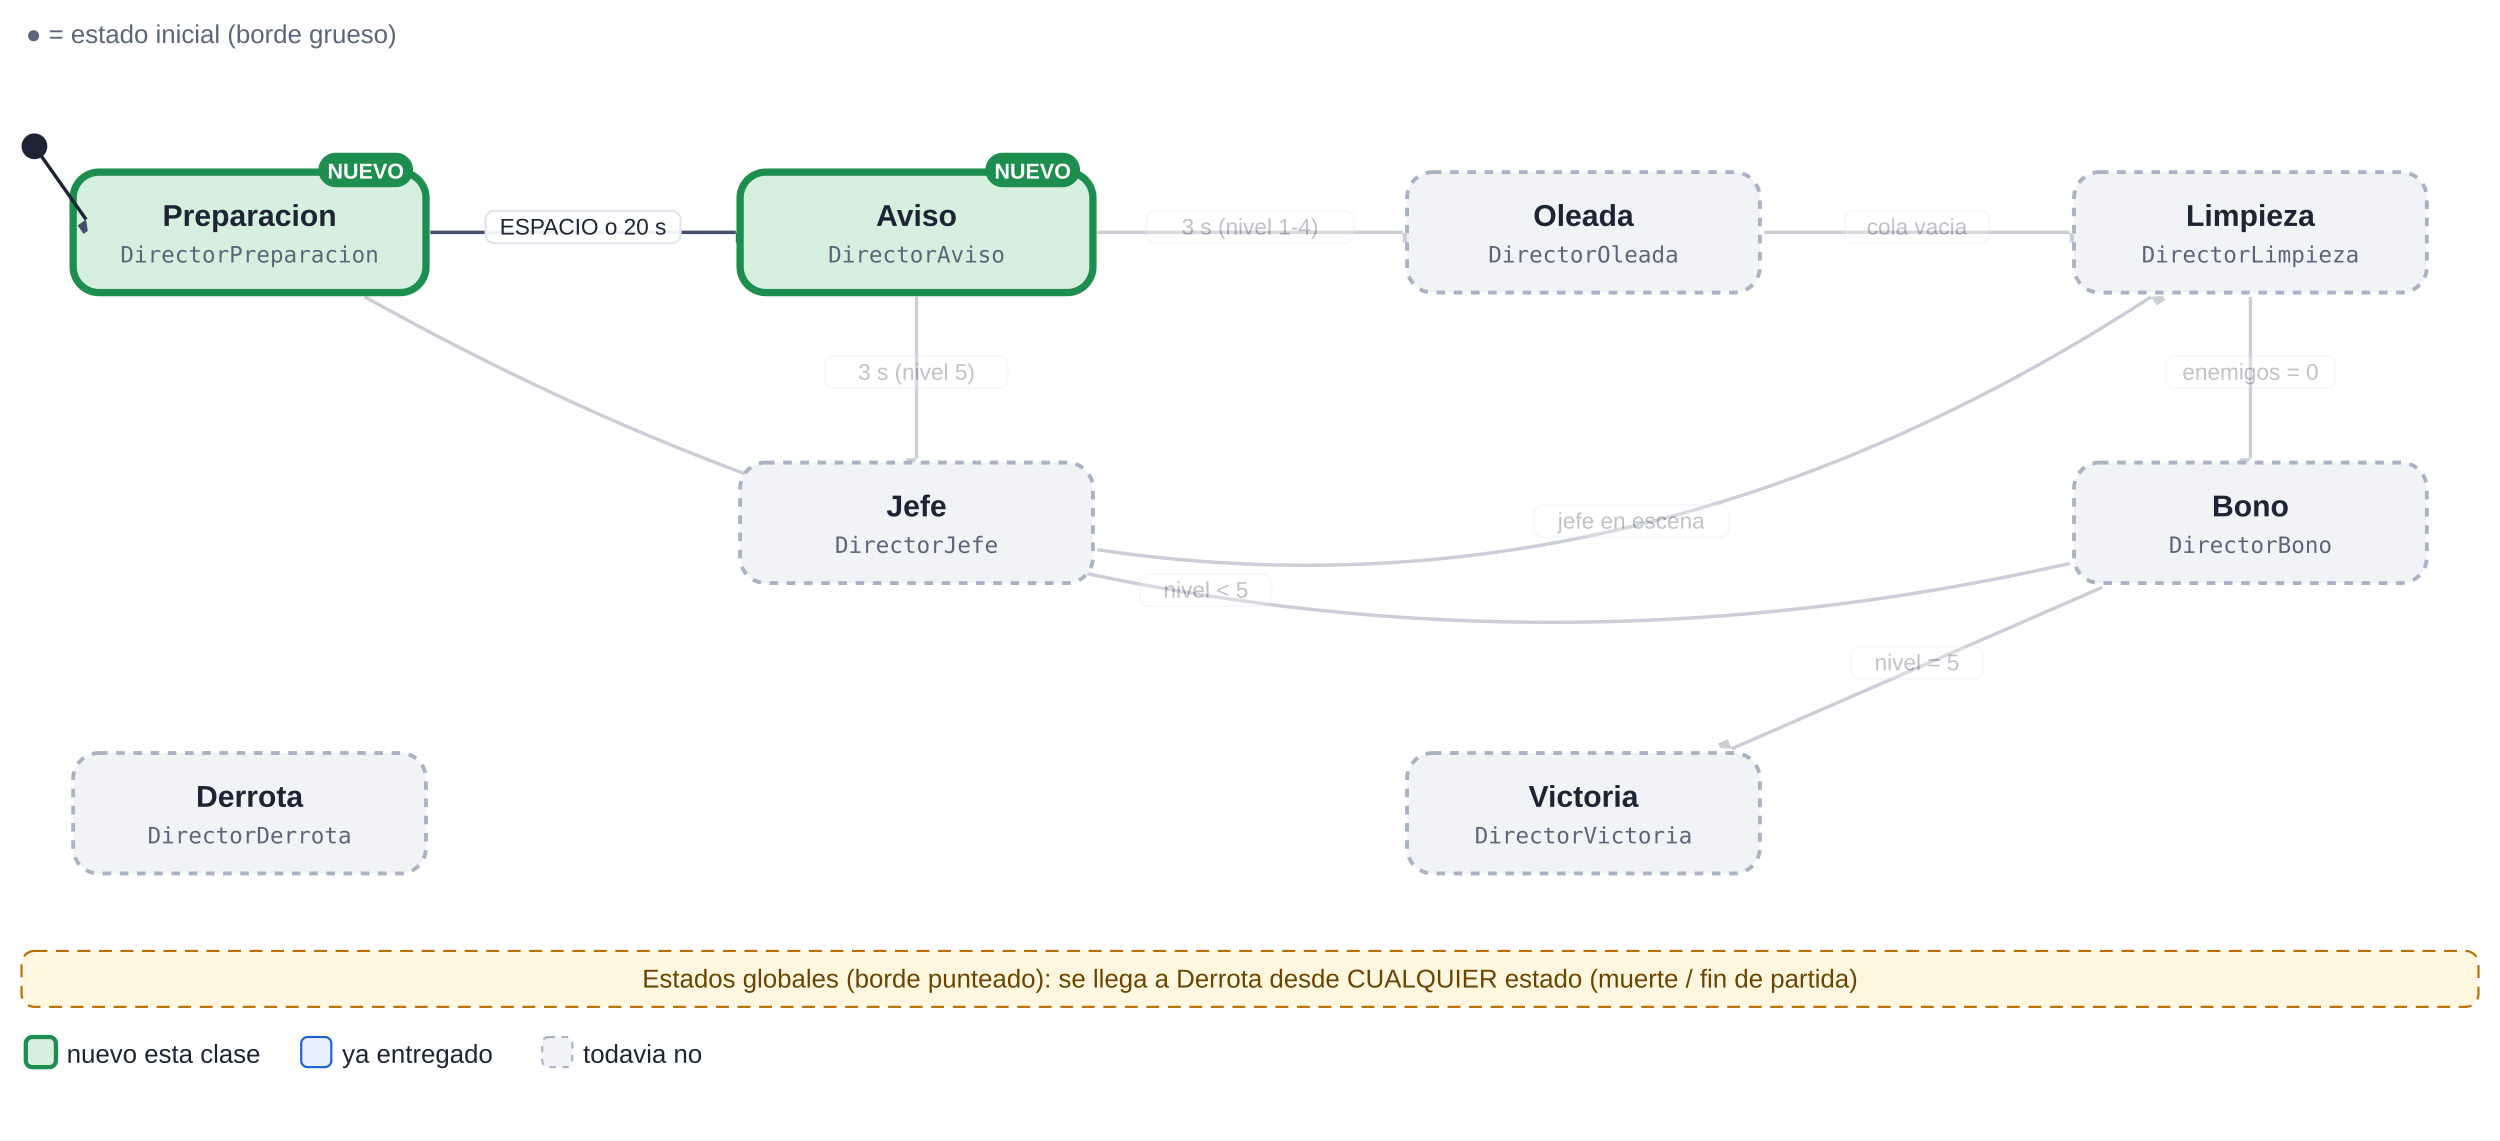
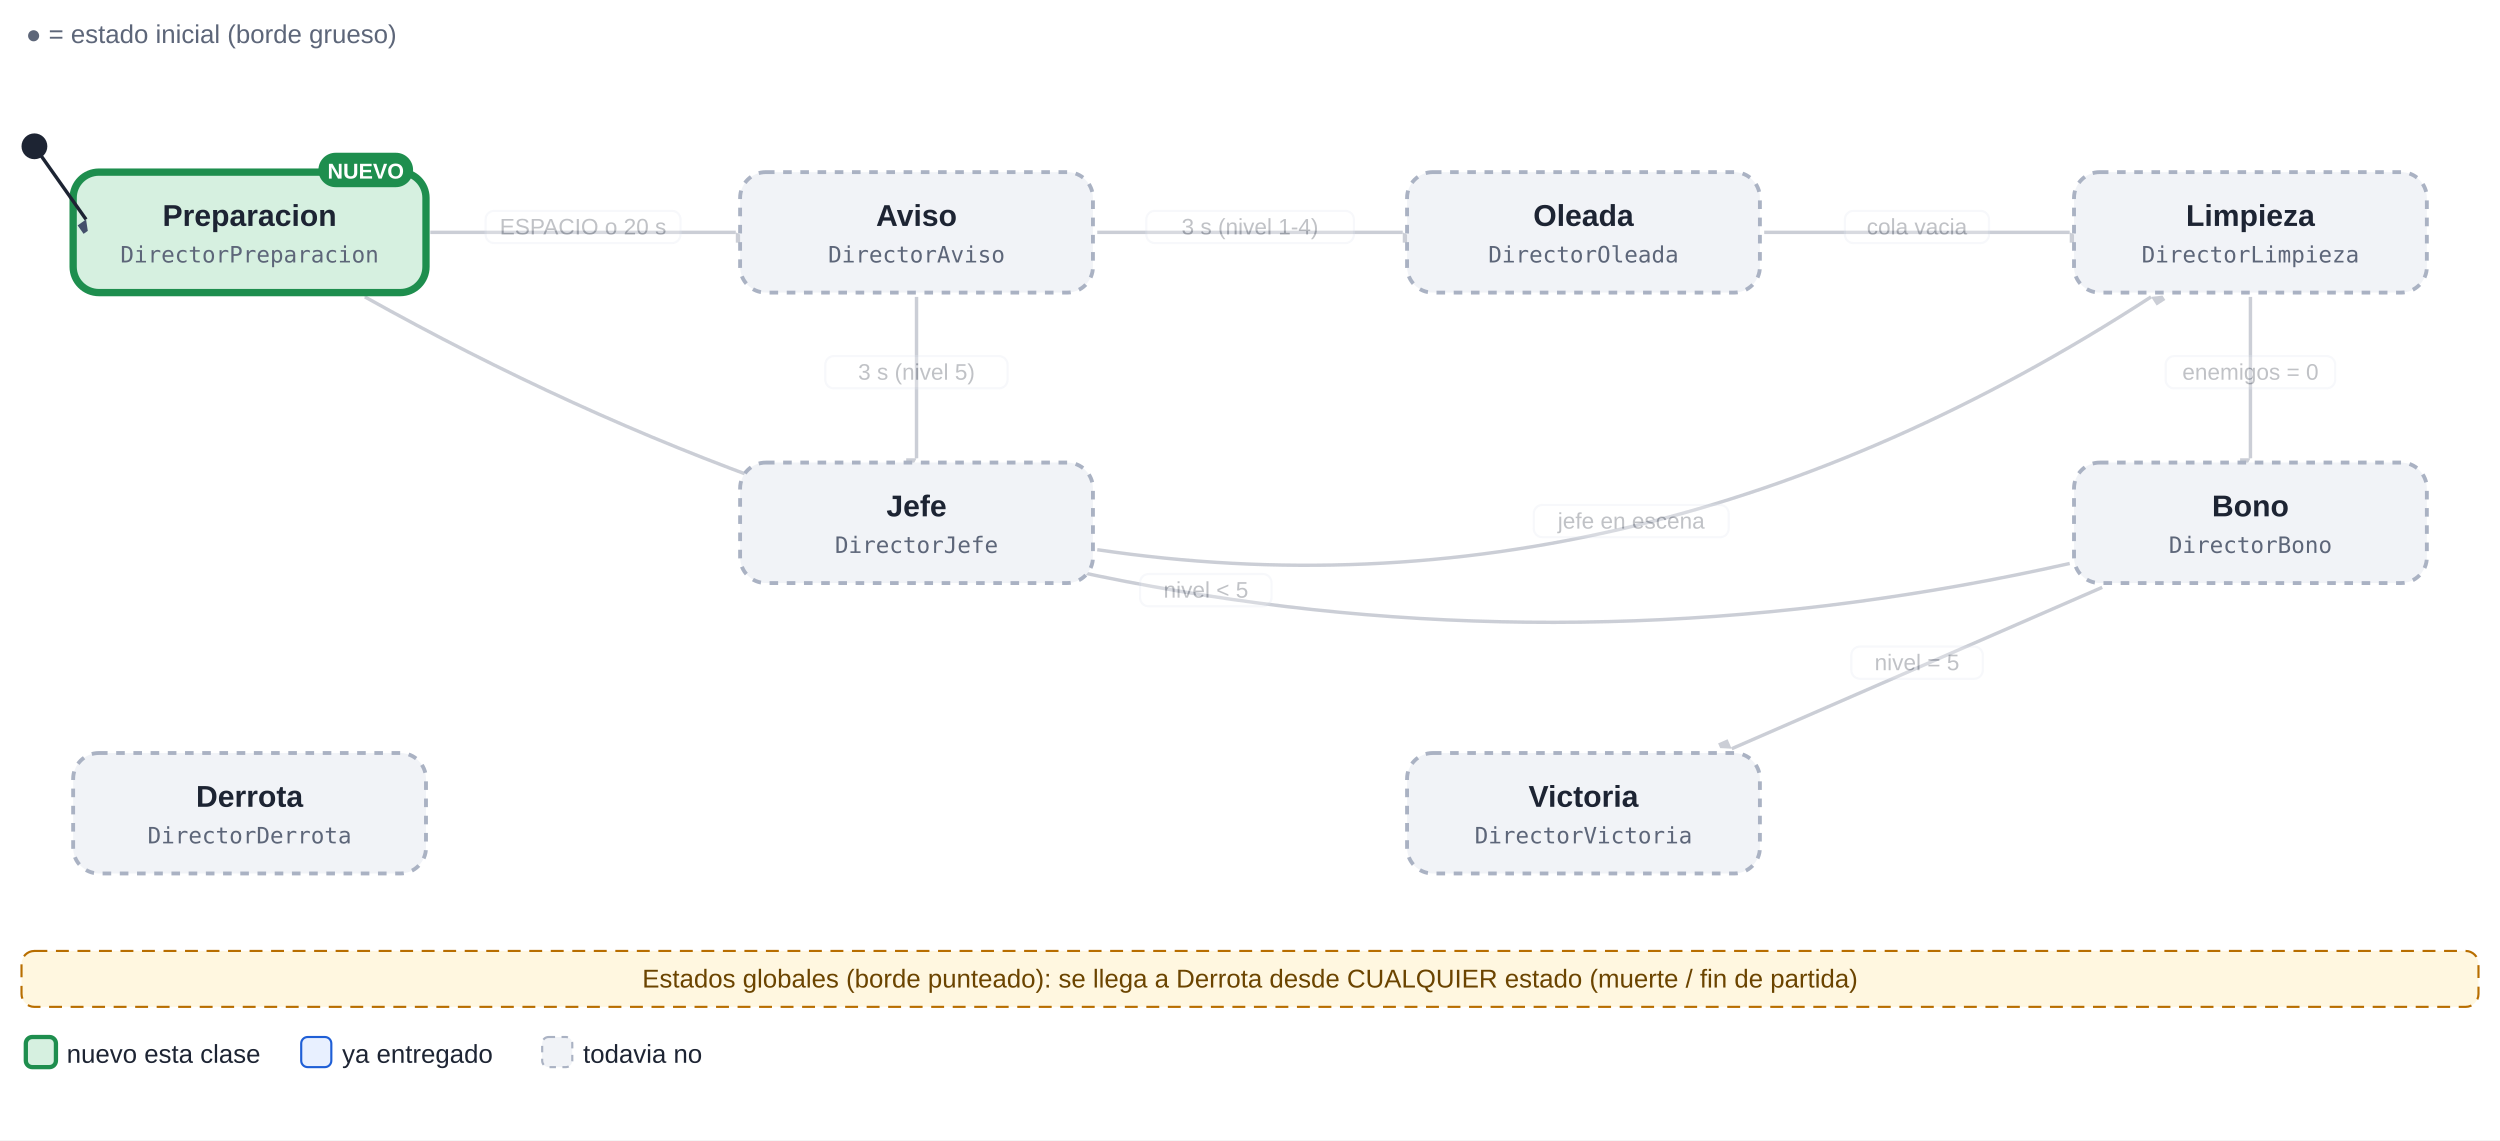
<svg xmlns="http://www.w3.org/2000/svg" viewBox="0 0 1162 530" width="1162" height="530" aria-label="Diagrama de estados de Director de oleadas (GameManager)" role="img">
  <rect x="0" y="0" width="1162" height="530" fill="#ffffff" />
  <defs>
    <marker id="d13" markerheight="8" markerwidth="8" orient="auto-start-reverse" refx="9" refy="5" viewbox="0 0 10 10">
      <path d="M0,0 L10,5 L0,10 z" fill="#44506b" />
    </marker>
  </defs>
-   <path d="M200.0,108.0 L342.0,108.0" fill="none" marker-end="url(#d13)" stroke="#44506b" stroke-width="1.6" />
+   <path d="M200.0,108.0 L342.0,108.0" fill="none" marker-end="url(#d13)" opacity=".28" stroke="#44506b" stroke-width="1.6" />
  <path d="M510.0,108.0 L652.0,108.0" fill="none" marker-end="url(#d13)" opacity=".28" stroke="#44506b" stroke-width="1.6" />
  <path d="M426.0,138.0 L426.0,213.0" fill="none" marker-end="url(#d13)" opacity=".28" stroke="#44506b" stroke-width="1.6" />
  <path d="M820.0,108.0 L962.0,108.0" fill="none" marker-end="url(#d13)" opacity=".28" stroke="#44506b" stroke-width="1.6" />
  <path d="M510.0,255.5 Q761.5,292.8 999.8,138.0" fill="none" marker-end="url(#d13)" opacity=".28" stroke="#44506b" stroke-width="1.6" />
  <path d="M1046.0,138.0 L1046.0,213.0" fill="none" marker-end="url(#d13)" opacity=".28" stroke="#44506b" stroke-width="1.6" />
  <path d="M962.0,261.9 Q555.1,353.6 169.6,138.0" fill="none" marker-end="url(#d13)" opacity=".28" stroke="#44506b" stroke-width="1.6" />
  <path d="M977.1,273.0 L804.9,348.0" fill="none" marker-end="url(#d13)" opacity=".28" stroke="#44506b" stroke-width="1.6" />
  <rect fill="#d6f0e0" height="56" rx="12" stroke="#1e8e4e" stroke-width="3.4" width="164" x="34.0" y="80.0" />
  <rect fill="#1e8e4e" height="16" rx="8" width="44" x="148.0" y="71.0" />
  <text fill="#fff" font-family="system-ui,Arial,sans-serif" font-size="10" font-weight="700" text-anchor="middle" x="170.0" y="83.0">NUEVO</text>
  <text fill="#1d2433" font-family="system-ui,Arial,sans-serif" font-size="14" font-weight="700" text-anchor="middle" x="116.0" y="105.0">Preparacion</text>
  <text fill="#5d6679" font-family="ui-monospace,Consolas,monospace" font-size="10.5" text-anchor="middle" x="116.0" y="122.0">DirectorPreparacion</text>
  <circle cx="16.0" cy="68.0" fill="#1d2433" r="6" />
  <path d="M16.0,68.0 L40.0,102.0" marker-end="url(#d13)" stroke="#1d2433" stroke-width="1.6" />
-   <rect fill="#d6f0e0" height="56" rx="12" stroke="#1e8e4e" stroke-width="3.4" width="164" x="344.0" y="80.0" />
-   <rect fill="#1e8e4e" height="16" rx="8" width="44" x="458.0" y="71.0" />
-   <text fill="#fff" font-family="system-ui,Arial,sans-serif" font-size="10" font-weight="700" text-anchor="middle" x="480.0" y="83.0">NUEVO</text>
+   <rect fill="#f1f3f7" height="56" rx="12" stroke="#aab2c3" stroke-dasharray="4 4" stroke-width="1.8" width="164" x="344.0" y="80.0" />
  <text fill="#1d2433" font-family="system-ui,Arial,sans-serif" font-size="14" font-weight="700" text-anchor="middle" x="426.0" y="105.0">Aviso</text>
  <text fill="#5d6679" font-family="ui-monospace,Consolas,monospace" font-size="10.5" text-anchor="middle" x="426.0" y="122.0">DirectorAviso</text>
  <rect fill="#f1f3f7" height="56" rx="12" stroke="#aab2c3" stroke-dasharray="4 4" stroke-width="1.8" width="164" x="654.0" y="80.0" />
  <text fill="#1d2433" font-family="system-ui,Arial,sans-serif" font-size="14" font-weight="700" text-anchor="middle" x="736.0" y="105.0">Oleada</text>
  <text fill="#5d6679" font-family="ui-monospace,Consolas,monospace" font-size="10.5" text-anchor="middle" x="736.0" y="122.0">DirectorOleada</text>
  <rect fill="#f1f3f7" height="56" rx="12" stroke="#aab2c3" stroke-dasharray="4 4" stroke-width="1.8" width="164" x="344.0" y="215.0" />
  <text fill="#1d2433" font-family="system-ui,Arial,sans-serif" font-size="14" font-weight="700" text-anchor="middle" x="426.0" y="240.0">Jefe</text>
  <text fill="#5d6679" font-family="ui-monospace,Consolas,monospace" font-size="10.5" text-anchor="middle" x="426.0" y="257.0">DirectorJefe</text>
  <rect fill="#f1f3f7" height="56" rx="12" stroke="#aab2c3" stroke-dasharray="4 4" stroke-width="1.8" width="164" x="964.0" y="80.0" />
  <text fill="#1d2433" font-family="system-ui,Arial,sans-serif" font-size="14" font-weight="700" text-anchor="middle" x="1046.0" y="105.0">Limpieza</text>
  <text fill="#5d6679" font-family="ui-monospace,Consolas,monospace" font-size="10.5" text-anchor="middle" x="1046.0" y="122.0">DirectorLimpieza</text>
  <rect fill="#f1f3f7" height="56" rx="12" stroke="#aab2c3" stroke-dasharray="4 4" stroke-width="1.8" width="164" x="964.0" y="215.0" />
  <text fill="#1d2433" font-family="system-ui,Arial,sans-serif" font-size="14" font-weight="700" text-anchor="middle" x="1046.0" y="240.0">Bono</text>
  <text fill="#5d6679" font-family="ui-monospace,Consolas,monospace" font-size="10.5" text-anchor="middle" x="1046.0" y="257.0">DirectorBono</text>
  <rect fill="#f1f3f7" height="56" rx="12" stroke="#aab2c3" stroke-dasharray="4 4" stroke-width="1.8" width="164" x="654.0" y="350.0" />
  <text fill="#1d2433" font-family="system-ui,Arial,sans-serif" font-size="14" font-weight="700" text-anchor="middle" x="736.0" y="375.0">Victoria</text>
  <text fill="#5d6679" font-family="ui-monospace,Consolas,monospace" font-size="10.5" text-anchor="middle" x="736.0" y="392.0">DirectorVictoria</text>
  <rect fill="#f1f3f7" height="56" rx="12" stroke="#aab2c3" stroke-dasharray="4 4" stroke-width="1.8" width="164" x="34.0" y="350.0" />
  <text fill="#1d2433" font-family="system-ui,Arial,sans-serif" font-size="14" font-weight="700" text-anchor="middle" x="116.0" y="375.0">Derrota</text>
  <text fill="#5d6679" font-family="ui-monospace,Consolas,monospace" font-size="10.5" text-anchor="middle" x="116.0" y="392.0">DirectorDerrota</text>
-   <rect fill="#fff" fill-opacity=".92" height="15" rx="4" stroke="#e1e5ef" width="90.6" x="225.7" y="98.0" />
-   <text fill="#1d2433" font-family="system-ui,Arial,sans-serif" font-size="10.5" text-anchor="middle" x="271.0" y="109.0">ESPACIO o 20 s</text>
+   <g opacity=".28">
+     <rect fill="#fff" fill-opacity=".92" height="15" rx="4" stroke="#e1e5ef" width="90.6" x="225.7" y="98.0" />
+     <text fill="#1d2433" font-family="system-ui,Arial,sans-serif" font-size="10.5" text-anchor="middle" x="271.0" y="109.0">ESPACIO o 20 s</text>
+   </g>
  <g opacity=".28">
    <rect fill="#fff" fill-opacity=".92" height="15" rx="4" stroke="#e1e5ef" width="96.5" x="532.8" y="98.0" />
    <text fill="#1d2433" font-family="system-ui,Arial,sans-serif" font-size="10.5" text-anchor="middle" x="581.0" y="109.0">3 s (nivel 1-4)</text>
  </g>
  <g opacity=".28">
    <rect fill="#fff" fill-opacity=".92" height="15" rx="4" stroke="#e1e5ef" width="84.7" x="383.6" y="165.5" />
    <text fill="#1d2433" font-family="system-ui,Arial,sans-serif" font-size="10.5" text-anchor="middle" x="426.0" y="176.5">3 s (nivel 5)</text>
  </g>
  <g opacity=".28">
    <rect fill="#fff" fill-opacity=".92" height="15" rx="4" stroke="#e1e5ef" width="67.0" x="857.5" y="98.0" />
    <text fill="#1d2433" font-family="system-ui,Arial,sans-serif" font-size="10.5" text-anchor="middle" x="891.0" y="109.0">cola vacia</text>
  </g>
  <g opacity=".28">
    <rect fill="#fff" fill-opacity=".92" height="15" rx="4" stroke="#e1e5ef" width="90.6" x="712.9" y="234.7" />
    <text fill="#1d2433" font-family="system-ui,Arial,sans-serif" font-size="10.5" text-anchor="middle" x="758.2" y="245.7">jefe en escena</text>
  </g>
  <g opacity=".28">
    <rect fill="#fff" fill-opacity=".92" height="15" rx="4" stroke="#e1e5ef" width="78.8" x="1006.6" y="165.5" />
    <text fill="#1d2433" font-family="system-ui,Arial,sans-serif" font-size="10.5" text-anchor="middle" x="1046.0" y="176.5">enemigos = 0</text>
  </g>
  <g opacity=".28">
    <rect fill="#fff" fill-opacity=".92" height="15" rx="4" stroke="#e1e5ef" width="61.1" x="529.9" y="266.8" />
    <text fill="#1d2433" font-family="system-ui,Arial,sans-serif" font-size="10.5" text-anchor="middle" x="560.5" y="277.8">nivel &lt; 5</text>
  </g>
  <g opacity=".28">
    <rect fill="#fff" fill-opacity=".92" height="15" rx="4" stroke="#e1e5ef" width="61.1" x="860.5" y="300.5" />
    <text fill="#1d2433" font-family="system-ui,Arial,sans-serif" font-size="10.5" text-anchor="middle" x="891.0" y="311.5">nivel = 5</text>
  </g>
  <rect fill="#fff7e0" height="26" rx="6" stroke="#b86e00" stroke-dasharray="6 4" width="1142" x="10" y="442" />
  <text fill="#6b4400" font-family="system-ui,Arial,sans-serif" font-size="12" text-anchor="middle" x="581" y="459">Estados globales (borde punteado): se llega a Derrota desde CUALQUIER estado (muerte / fin de partida)</text>
  <text fill="#5d6679" font-family="system-ui,Arial,sans-serif" font-size="12" x="12" y="20">● = estado inicial (borde grueso)</text>
  <rect fill="#d6f0e0" height="14" rx="3" stroke="#1e8e4e" stroke-width="2" width="14" x="12" y="482" />
  <text fill="#1d2433" font-family="system-ui,Arial,sans-serif" font-size="12" x="31" y="494">nuevo esta clase</text>
  <rect fill="#e8f0ff" height="14" rx="3" stroke="#1f5fd6" width="14" x="140" y="482" />
  <text fill="#1d2433" font-family="system-ui,Arial,sans-serif" font-size="12" x="159" y="494">ya entregado</text>
  <rect fill="#f1f3f7" height="14" rx="3" stroke="#aab2c3" stroke-dasharray="3 3" width="14" x="252" y="482" />
  <text fill="#1d2433" font-family="system-ui,Arial,sans-serif" font-size="12" x="271" y="494">todavia no</text>
</svg>
